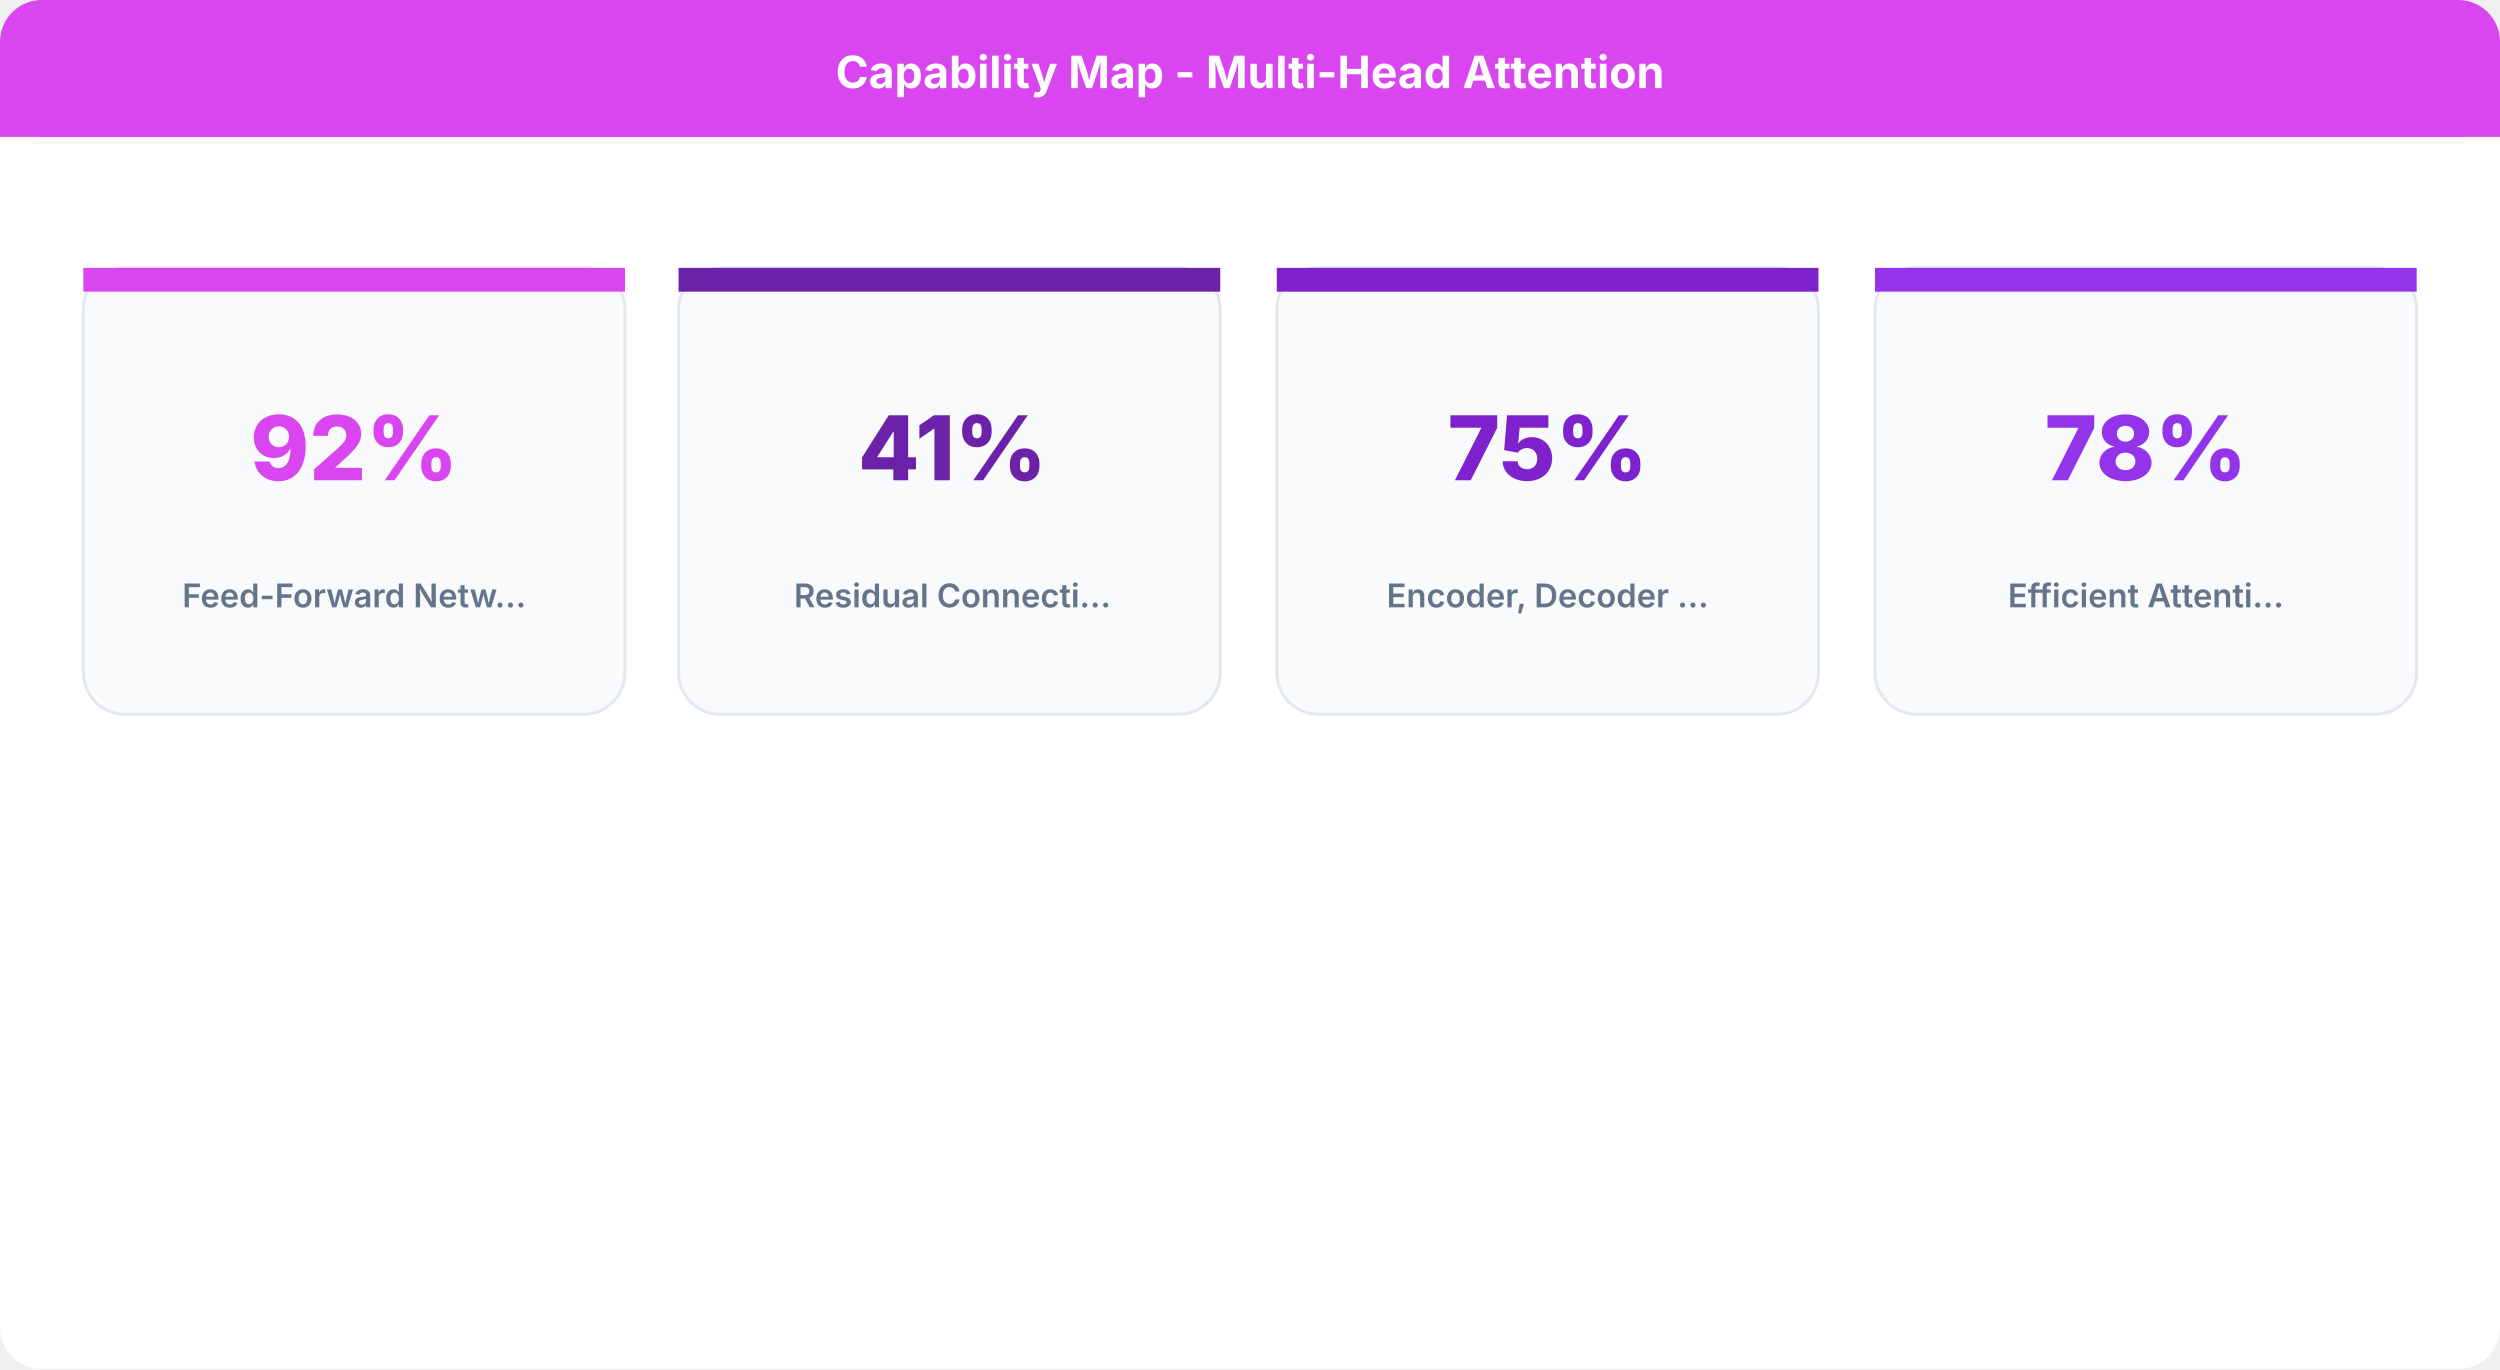
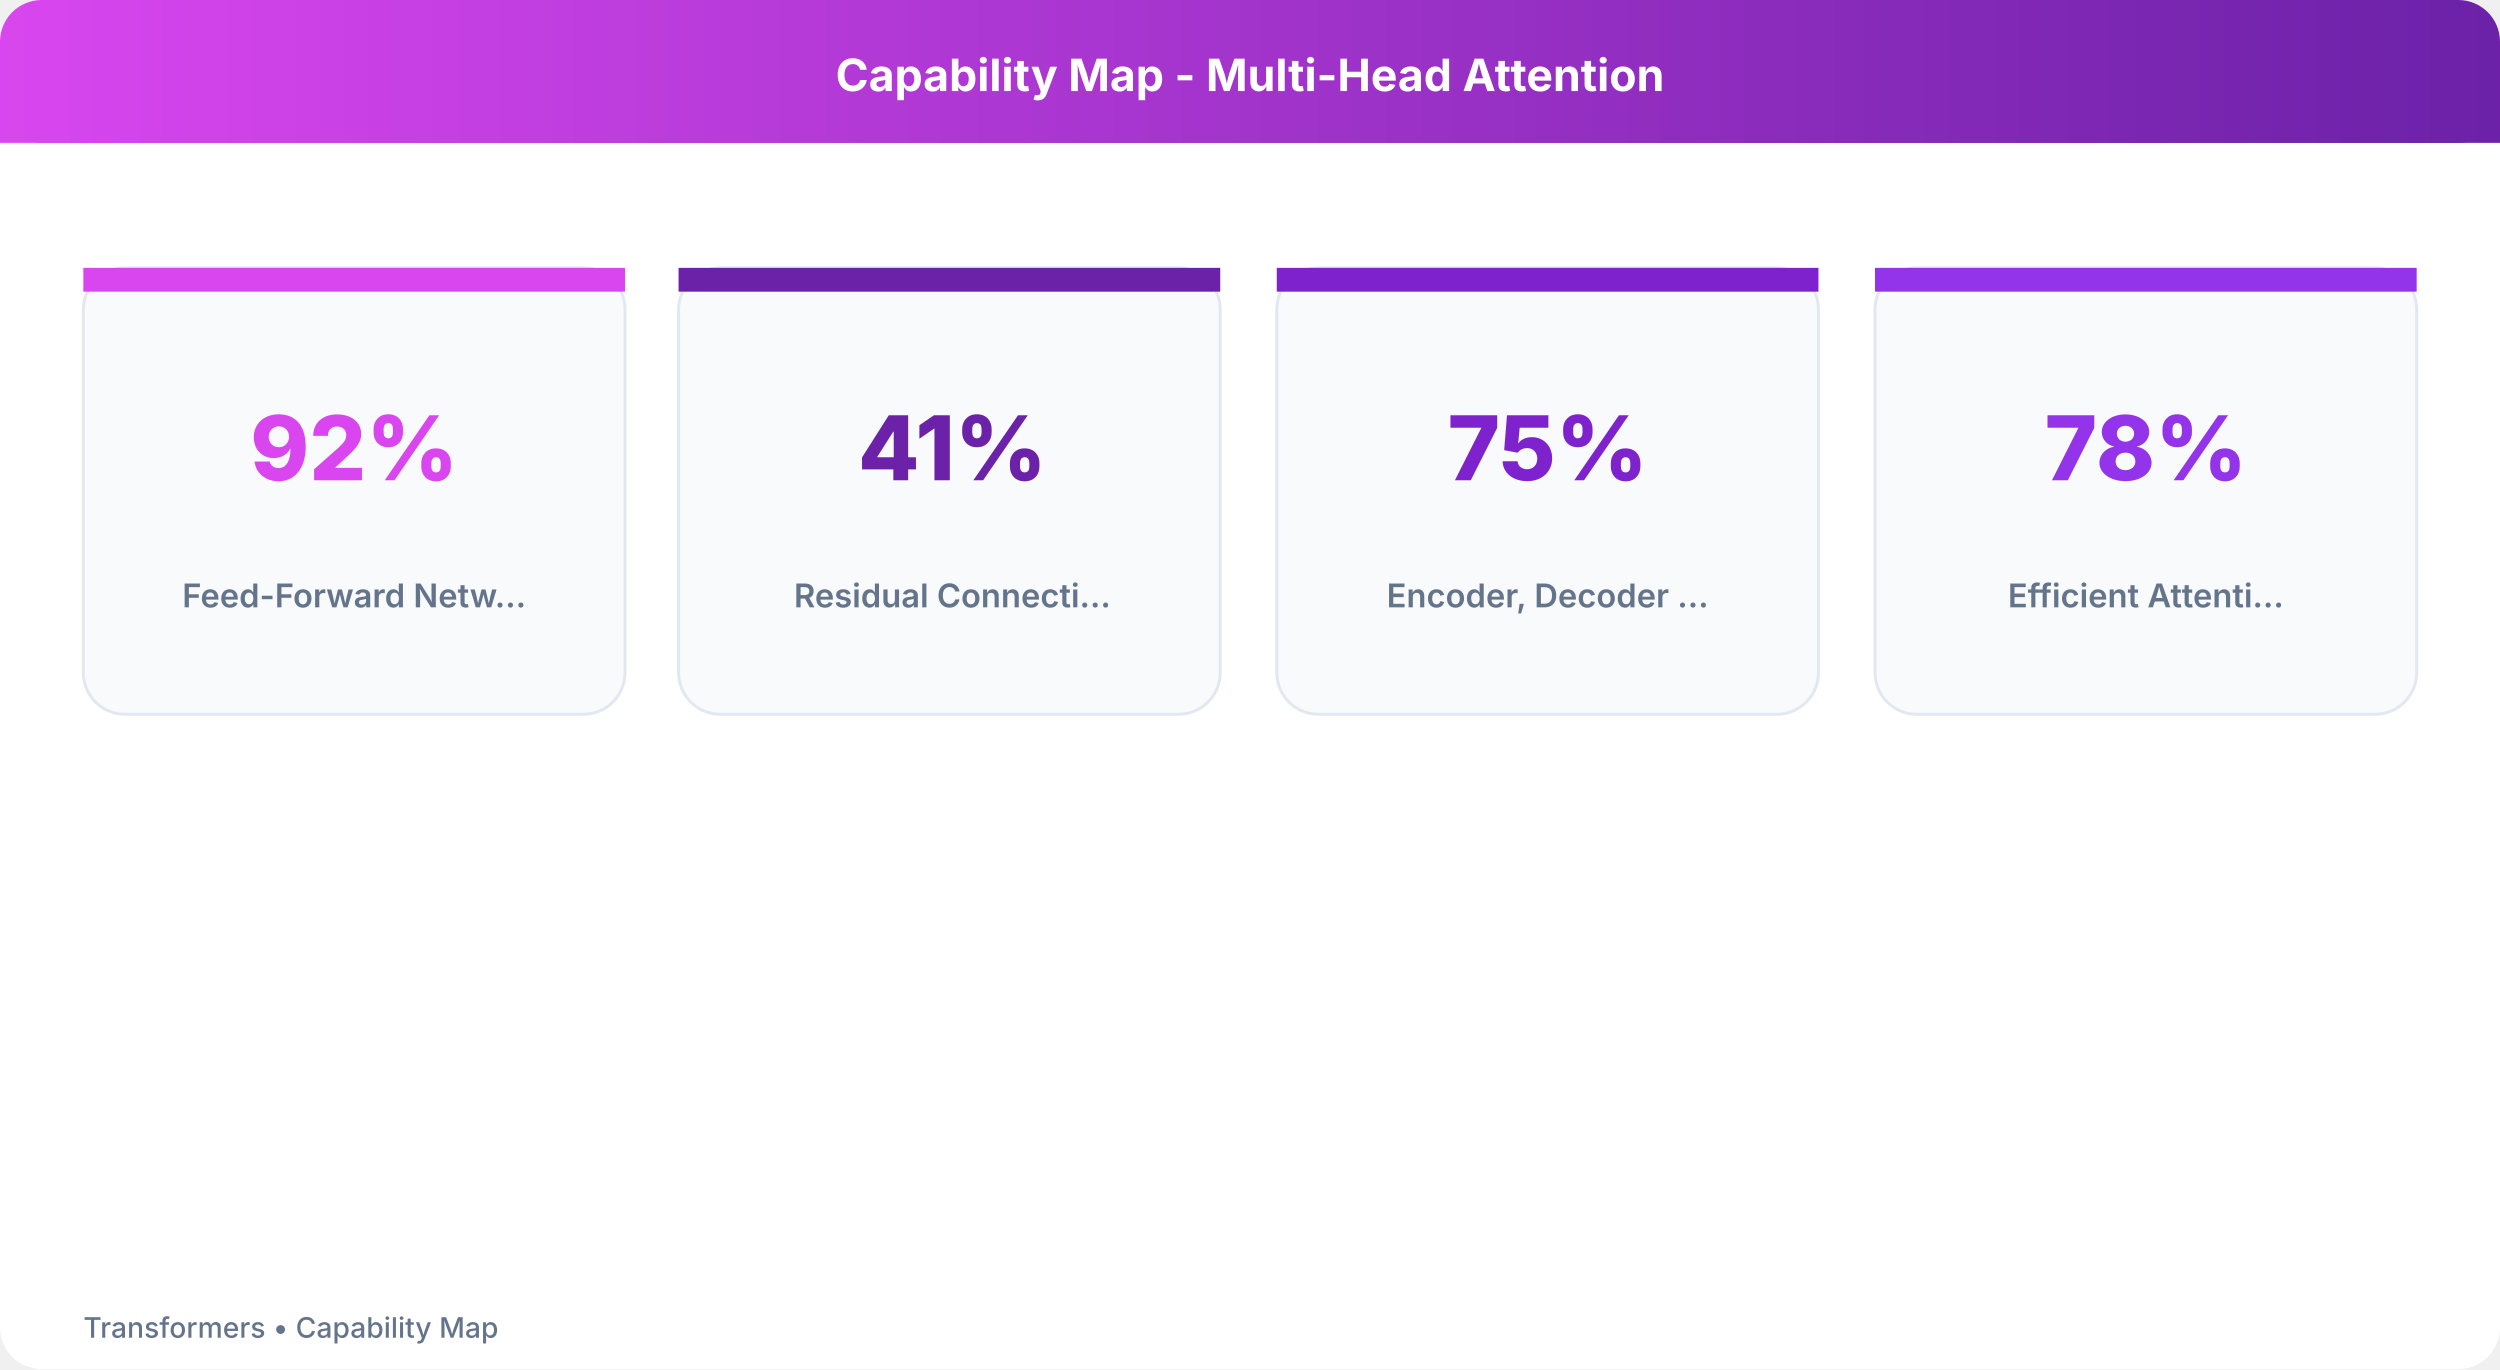
<svg xmlns="http://www.w3.org/2000/svg" width="840" height="460" data-tpl="kpi" data-pal="7-5" viewBox="0 0 840 460" font-family="Inter, Segoe UI, Arial, sans-serif">
  <defs>
    <marker id="ar" markerWidth="9" markerHeight="9" refX="7" refY="3" orient="auto">
      <path d="M0,0 L7,3 L0,6 z" fill="#94a3b8" />
    </marker>
    <marker id="arw" markerWidth="9" markerHeight="9" refX="7" refY="3" orient="auto">
      <path d="M0,0 L7,3 L0,6 z" fill="#ffffff" />
    </marker>
+     <filter id="sh" x="-20%" y="-20%" width="140%" height="140%">
+       <feDropShadow dx="0" dy="2" stdDeviation="3" flood-color="#0f172a" flood-opacity="0.16" />
+     </filter>
+   </defs>
+   <defs>
+     <linearGradient id="bn4caba40" x1="0" y1="0" x2="1" y2="0">
+       <stop offset="0" stop-color="#d946ef" />
+       <stop offset="1" stop-color="#6b21a8" />
+     </linearGradient>
  </defs>
  <rect width="840" height="460" rx="14" fill="#ffffff" />
-   <rect x="0" y="0" width="840" height="46" rx="14" fill="#d946ef" />
-   <rect x="0" y="30" width="840" height="16" fill="#d946ef" />
-   <text x="420" y="24" text-anchor="middle" font-size="15" font-weight="700" fill="#ffffff" dominant-baseline="middle">Capability Map - Multi-Head Attention</text>
+   <rect x="0" y="0" width="840" height="48" rx="14" fill="url(#bn4caba40)" />
+   <rect x="0" y="32" width="840" height="16" fill="url(#bn4caba40)" />
+   <text x="420" y="25" text-anchor="middle" font-size="15" font-weight="700" fill="#ffffff" dominant-baseline="middle">Capability Map - Multi-Head Attention</text>
  <rect x="28" y="90" width="182" height="150" rx="14" fill="#f8fafc" stroke="#e2e8f0" stroke-width="1" />
  <rect x="28" y="90" width="182" height="8" rx="0" fill="#d946ef" />
  <text x="119" y="150" text-anchor="middle" font-size="30" font-weight="800" fill="#d946ef" dominant-baseline="middle">92%</text>
  <text x="119" y="200" text-anchor="middle" font-size="11" font-weight="600" fill="#64748b" dominant-baseline="middle">Feed-Forward Netw…</text>
  <rect x="228" y="90" width="182" height="150" rx="14" fill="#f8fafc" stroke="#e2e8f0" stroke-width="1" />
  <rect x="228" y="90" width="182" height="8" rx="0" fill="#6b21a8" />
  <text x="320" y="150" text-anchor="middle" font-size="30" font-weight="800" fill="#6b21a8" dominant-baseline="middle">41%</text>
  <text x="320" y="200" text-anchor="middle" font-size="11" font-weight="600" fill="#64748b" dominant-baseline="middle">Residual Connecti…</text>
  <rect x="429" y="90" width="182" height="150" rx="14" fill="#f8fafc" stroke="#e2e8f0" stroke-width="1" />
  <rect x="429" y="90" width="182" height="8" rx="0" fill="#7e22ce" />
  <text x="520" y="150" text-anchor="middle" font-size="30" font-weight="800" fill="#7e22ce" dominant-baseline="middle">75%</text>
  <text x="520" y="200" text-anchor="middle" font-size="11" font-weight="600" fill="#64748b" dominant-baseline="middle">Encoder, Decoder …</text>
  <rect x="630" y="90" width="182" height="150" rx="14" fill="#f8fafc" stroke="#e2e8f0" stroke-width="1" />
  <rect x="630" y="90" width="182" height="8" rx="0" fill="#9333ea" />
  <text x="721" y="150" text-anchor="middle" font-size="30" font-weight="800" fill="#9333ea" dominant-baseline="middle">78%</text>
  <text x="721" y="200" text-anchor="middle" font-size="11" font-weight="600" fill="#64748b" dominant-baseline="middle">Efficient Attenti…</text>
+   <text x="28" y="446" text-anchor="start" font-size="9.5" font-weight="500" fill="#64748b" dominant-baseline="middle">Transformers  •  Capability Map</text>
</svg>
